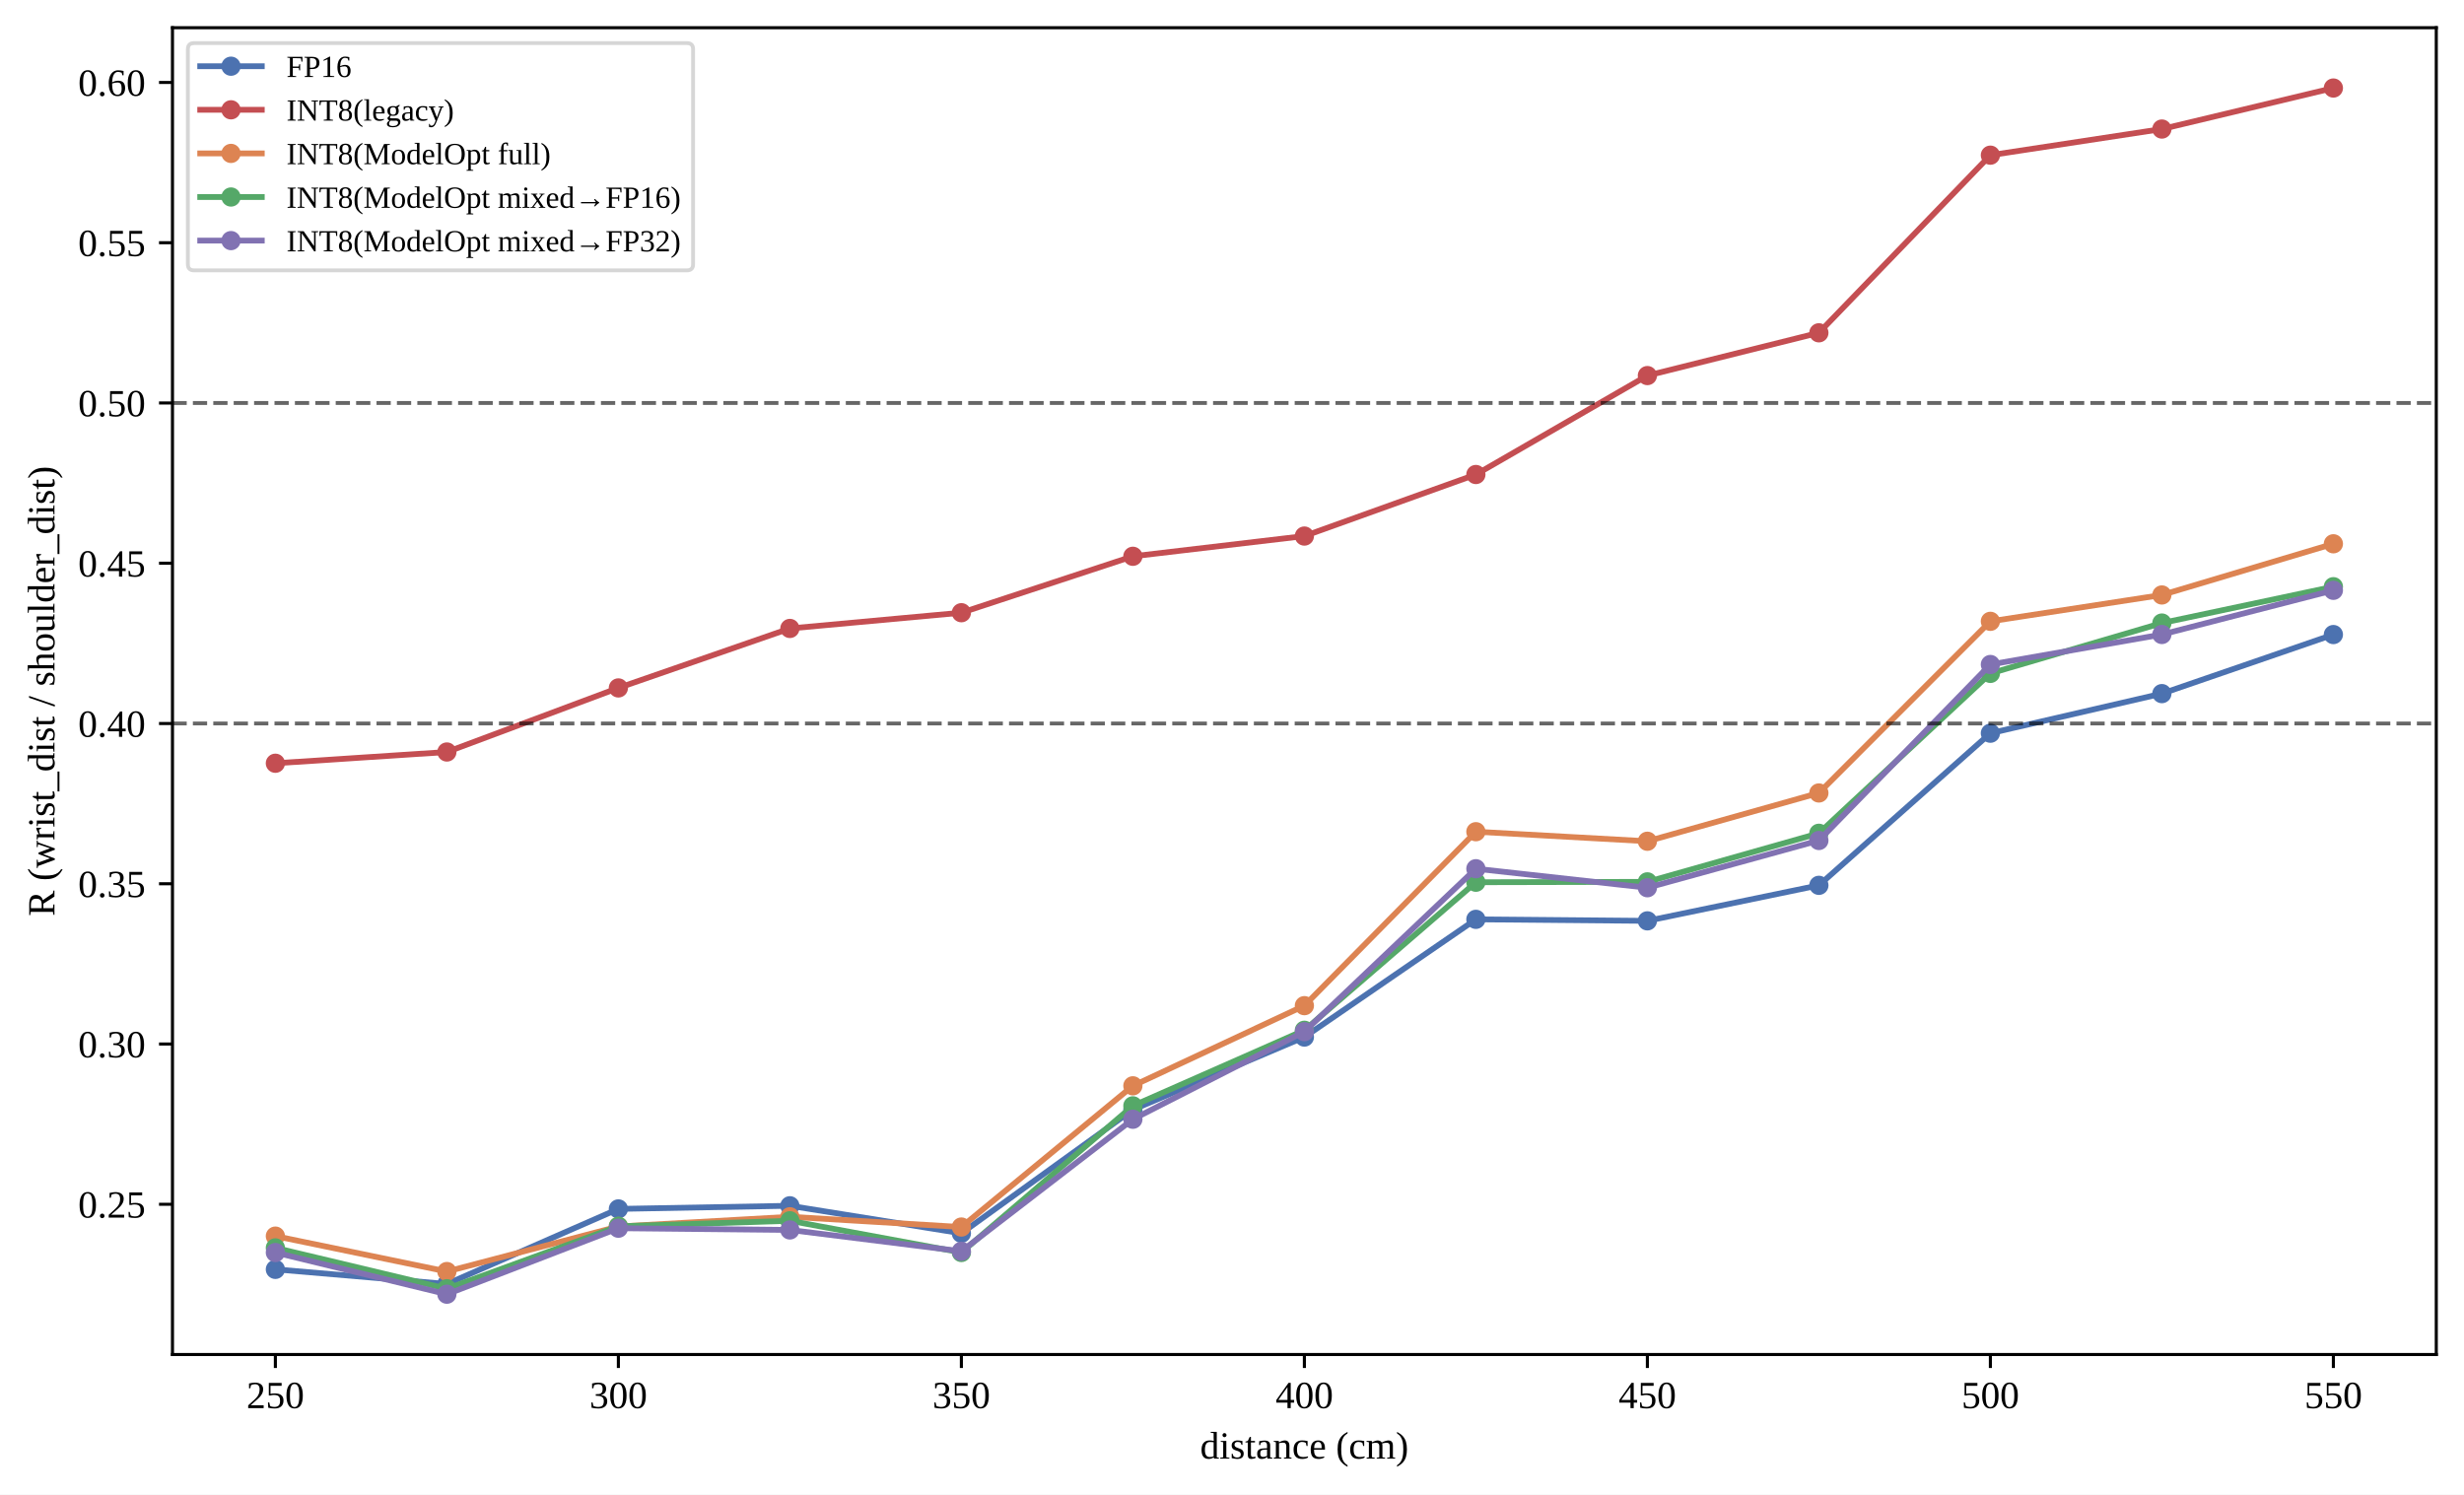
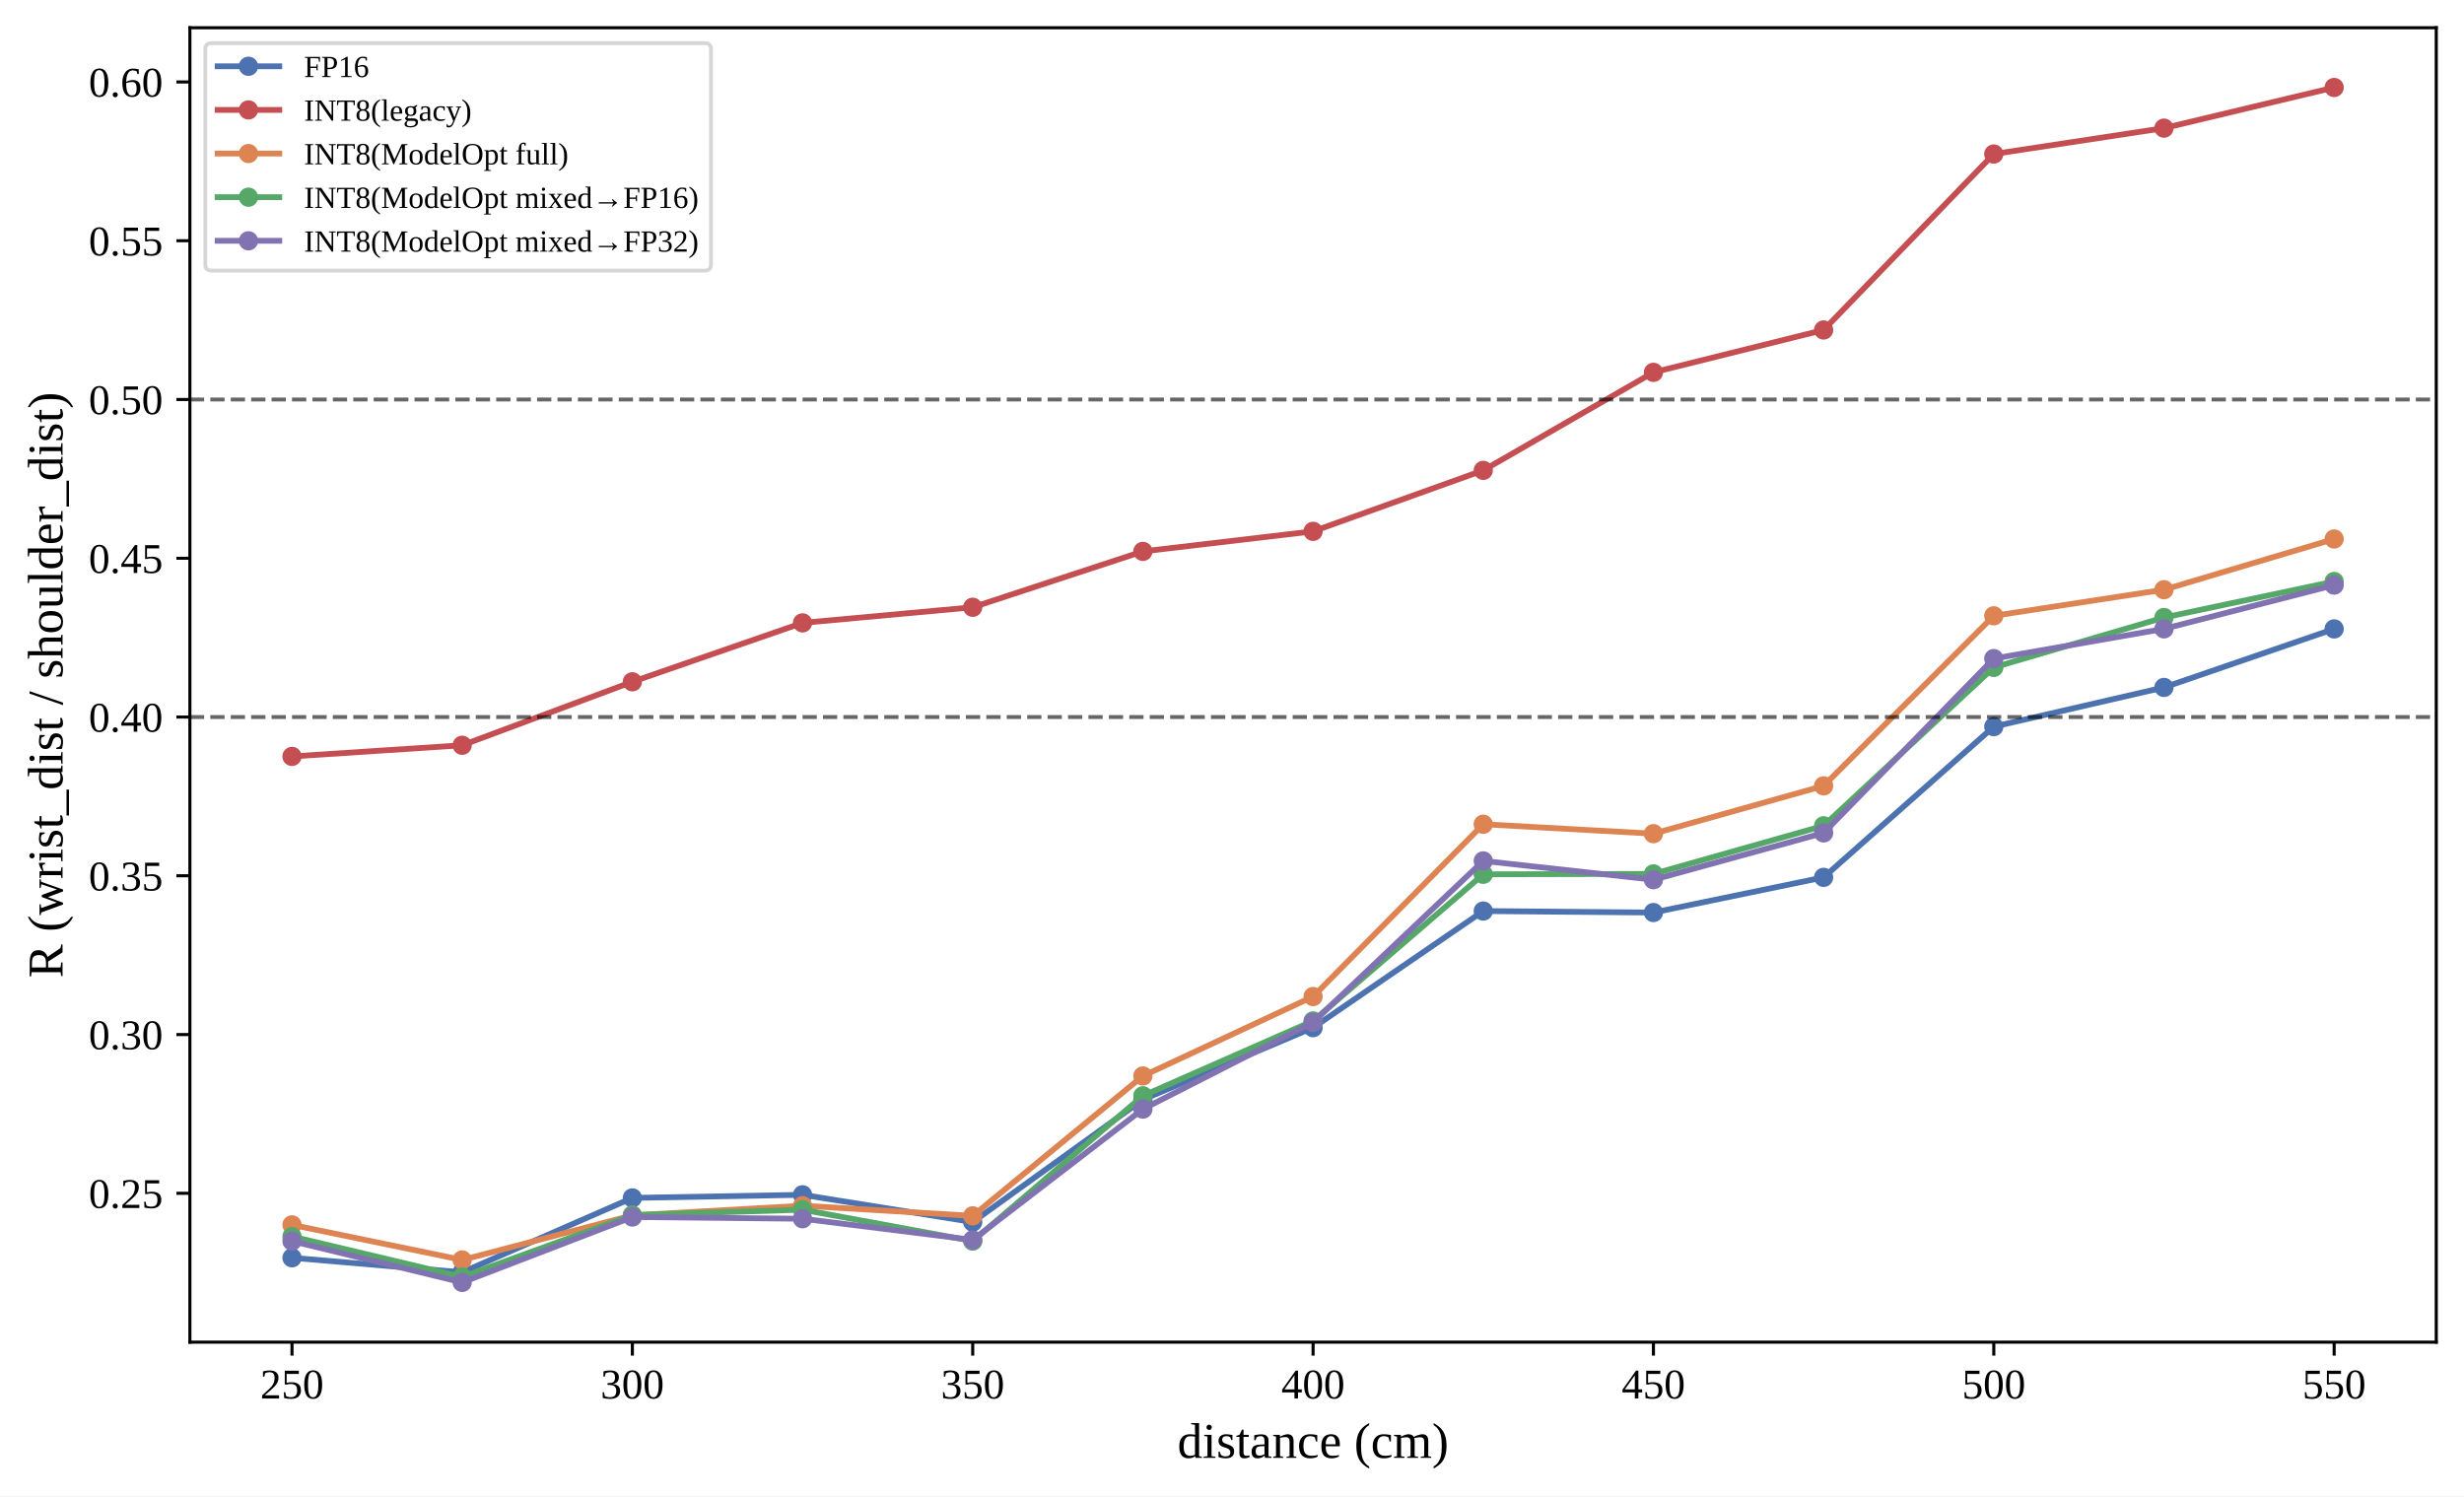
- <svg xmlns="http://www.w3.org/2000/svg" xmlns:xlink="http://www.w3.org/1999/xlink" width="640.042pt" height="388.276pt" viewBox="0 0 640.042 388.276" version="1.1">
+ <svg xmlns="http://www.w3.org/2000/svg" xmlns:xlink="http://www.w3.org/1999/xlink" width="639.483pt" height="388.393pt" viewBox="0 0 639.483 388.393" version="1.1">
  <defs>
    <style type="text/css">*{stroke-linejoin: round; stroke-linecap: butt}</style>
  </defs>
  <g id="figure_1">
    <g id="patch_1">
-       <path d="M 0 388.276  L 640.042 388.276  L 640.042 0  L 0 0  z " style="fill: #ffffff" />
+       <path d="M 0 388.393  L 639.483 388.393  L 639.483 0  L 0 0  z " style="fill: #ffffff" />
    </g>
    <g id="axes_1">
      <g id="patch_2">
-         <path d="M 44.802 351.882  L 632.842 351.882  L 632.842 7.2  L 44.802 7.2  z " style="fill: #ffffff" />
+         <path d="M 49.283 348.359  L 632.283 348.359  L 632.283 7.2  L 49.283 7.2  z " style="fill: #ffffff" />
      </g>
      <g id="matplotlib.axis_1">
        <g id="xtick_1">
          <g id="line2d_1">
            <defs>
-               <path id="m04d043b77b" d="M 0 0  L 0 3.5  " style="stroke: #000000; stroke-width: 0.8" />
+               <path id="mfbe2b98e1f" d="M 0 0  L 0 3.5  " style="stroke: #000000; stroke-width: 0.8" />
            </defs>
            <g>
-               <use xlink:href="#m04d043b77b" x="71.531" y="351.882" style="stroke: #000000; stroke-width: 0.8" />
+               <use xlink:href="#mfbe2b98e1f" x="75.783" y="348.359" style="stroke: #000000; stroke-width: 0.8" />
            </g>
          </g>
          <g id="text_1">
-             <text style="font-size: 10px; font-family: 'Times New Roman'; text-anchor: middle" x="71.531" y="365.815" transform="rotate(-0 71.53104 365.8154)">250</text>
+             <text style="font-size: 11px; font-family: 'Times New Roman'; text-anchor: middle" x="75.783" y="362.986" transform="rotate(-0 75.78254 362.986)">250</text>
          </g>
        </g>
        <g id="xtick_2">
          <g id="line2d_2">
            <g>
-               <use xlink:href="#m04d043b77b" x="160.628" y="351.882" style="stroke: #000000; stroke-width: 0.8" />
+               <use xlink:href="#mfbe2b98e1f" x="164.116" y="348.359" style="stroke: #000000; stroke-width: 0.8" />
            </g>
          </g>
          <g id="text_2">
-             <text style="font-size: 10px; font-family: 'Times New Roman'; text-anchor: middle" x="160.628" y="365.815" transform="rotate(-0 160.628 365.8154)">300</text>
+             <text style="font-size: 11px; font-family: 'Times New Roman'; text-anchor: middle" x="164.116" y="362.986" transform="rotate(-0 164.1159 362.986)">300</text>
          </g>
        </g>
        <g id="xtick_3">
          <g id="line2d_3">
            <g>
-               <use xlink:href="#m04d043b77b" x="249.725" y="351.882" style="stroke: #000000; stroke-width: 0.8" />
+               <use xlink:href="#mfbe2b98e1f" x="252.449" y="348.359" style="stroke: #000000; stroke-width: 0.8" />
            </g>
          </g>
          <g id="text_3">
-             <text style="font-size: 10px; font-family: 'Times New Roman'; text-anchor: middle" x="249.725" y="365.815" transform="rotate(-0 249.725 365.8154)">350</text>
+             <text style="font-size: 11px; font-family: 'Times New Roman'; text-anchor: middle" x="252.449" y="362.986" transform="rotate(-0 252.4492 362.986)">350</text>
          </g>
        </g>
        <g id="xtick_4">
          <g id="line2d_4">
            <g>
-               <use xlink:href="#m04d043b77b" x="338.822" y="351.882" style="stroke: #000000; stroke-width: 0.8" />
+               <use xlink:href="#mfbe2b98e1f" x="340.783" y="348.359" style="stroke: #000000; stroke-width: 0.8" />
            </g>
          </g>
          <g id="text_4">
-             <text style="font-size: 10px; font-family: 'Times New Roman'; text-anchor: middle" x="338.822" y="365.815" transform="rotate(-0 338.822 365.8154)">400</text>
+             <text style="font-size: 11px; font-family: 'Times New Roman'; text-anchor: middle" x="340.783" y="362.986" transform="rotate(-0 340.7825 362.986)">400</text>
          </g>
        </g>
        <g id="xtick_5">
          <g id="line2d_5">
            <g>
-               <use xlink:href="#m04d043b77b" x="427.919" y="351.882" style="stroke: #000000; stroke-width: 0.8" />
+               <use xlink:href="#mfbe2b98e1f" x="429.116" y="348.359" style="stroke: #000000; stroke-width: 0.8" />
            </g>
          </g>
          <g id="text_5">
-             <text style="font-size: 10px; font-family: 'Times New Roman'; text-anchor: middle" x="427.919" y="365.815" transform="rotate(-0 427.9189 365.8154)">450</text>
+             <text style="font-size: 11px; font-family: 'Times New Roman'; text-anchor: middle" x="429.116" y="362.986" transform="rotate(-0 429.1159 362.986)">450</text>
          </g>
        </g>
        <g id="xtick_6">
          <g id="line2d_6">
            <g>
-               <use xlink:href="#m04d043b77b" x="517.016" y="351.882" style="stroke: #000000; stroke-width: 0.8" />
+               <use xlink:href="#mfbe2b98e1f" x="517.449" y="348.359" style="stroke: #000000; stroke-width: 0.8" />
            </g>
          </g>
          <g id="text_6">
-             <text style="font-size: 10px; font-family: 'Times New Roman'; text-anchor: middle" x="517.016" y="365.815" transform="rotate(-0 517.0159 365.8154)">500</text>
+             <text style="font-size: 11px; font-family: 'Times New Roman'; text-anchor: middle" x="517.449" y="362.986" transform="rotate(-0 517.4492 362.986)">500</text>
          </g>
        </g>
        <g id="xtick_7">
          <g id="line2d_7">
            <g>
-               <use xlink:href="#m04d043b77b" x="606.113" y="351.882" style="stroke: #000000; stroke-width: 0.8" />
+               <use xlink:href="#mfbe2b98e1f" x="605.783" y="348.359" style="stroke: #000000; stroke-width: 0.8" />
            </g>
          </g>
          <g id="text_7">
-             <text style="font-size: 10px; font-family: 'Times New Roman'; text-anchor: middle" x="606.113" y="365.815" transform="rotate(-0 606.1129 365.8154)">550</text>
+             <text style="font-size: 11px; font-family: 'Times New Roman'; text-anchor: middle" x="605.783" y="362.986" transform="rotate(-0 605.7825 362.986)">550</text>
          </g>
        </g>
        <g id="text_8">
-           <text style="font-size: 10px; font-family: 'Times New Roman'; text-anchor: middle" x="338.822" y="378.917" transform="rotate(-0 338.822 378.9173)">distance (cm)</text>
+           <text style="font-size: 13px; font-family: 'Times New Roman'; text-anchor: middle" x="340.783" y="378.387" transform="rotate(-0 340.7825 378.3869)">distance (cm)</text>
        </g>
      </g>
      <g id="matplotlib.axis_2">
        <g id="ytick_1">
          <g id="line2d_8">
            <defs>
-               <path id="m341d77dae2" d="M 0 0  L -3.5 0  " style="stroke: #000000; stroke-width: 0.8" />
+               <path id="m4e3bed7f73" d="M 0 0  L -3.5 0  " style="stroke: #000000; stroke-width: 0.8" />
            </defs>
            <g>
-               <use xlink:href="#m341d77dae2" x="44.802" y="312.853" style="stroke: #000000; stroke-width: 0.8" />
+               <use xlink:href="#m4e3bed7f73" x="49.283" y="309.729" style="stroke: #000000; stroke-width: 0.8" />
            </g>
          </g>
          <g id="text_9">
-             <text style="font-size: 10px; font-family: 'Times New Roman'; text-anchor: end" x="37.802" y="316.32" transform="rotate(-0 37.80195 316.3195)">0.25</text>
+             <text style="font-size: 11px; font-family: 'Times New Roman'; text-anchor: end" x="42.283" y="313.542" transform="rotate(-0 42.28254 313.5423)">0.25</text>
          </g>
        </g>
        <g id="ytick_2">
          <g id="line2d_9">
            <g>
-               <use xlink:href="#m341d77dae2" x="44.802" y="271.219" style="stroke: #000000; stroke-width: 0.8" />
+               <use xlink:href="#m4e3bed7f73" x="49.283" y="268.521" style="stroke: #000000; stroke-width: 0.8" />
            </g>
          </g>
          <g id="text_10">
-             <text style="font-size: 10px; font-family: 'Times New Roman'; text-anchor: end" x="37.802" y="274.686" transform="rotate(-0 37.80195 274.6862)">0.30</text>
+             <text style="font-size: 11px; font-family: 'Times New Roman'; text-anchor: end" x="42.283" y="272.334" transform="rotate(-0 42.28254 272.3345)">0.30</text>
          </g>
        </g>
        <g id="ytick_3">
          <g id="line2d_10">
            <g>
-               <use xlink:href="#m341d77dae2" x="44.802" y="229.586" style="stroke: #000000; stroke-width: 0.8" />
+               <use xlink:href="#m4e3bed7f73" x="49.283" y="227.313" style="stroke: #000000; stroke-width: 0.8" />
            </g>
          </g>
          <g id="text_11">
-             <text style="font-size: 10px; font-family: 'Times New Roman'; text-anchor: end" x="37.802" y="233.053" transform="rotate(-0 37.80195 233.0528)">0.35</text>
+             <text style="font-size: 11px; font-family: 'Times New Roman'; text-anchor: end" x="42.283" y="231.127" transform="rotate(-0 42.28254 231.1266)">0.35</text>
          </g>
        </g>
        <g id="ytick_4">
          <g id="line2d_11">
            <g>
-               <use xlink:href="#m341d77dae2" x="44.802" y="187.953" style="stroke: #000000; stroke-width: 0.8" />
+               <use xlink:href="#m4e3bed7f73" x="49.283" y="186.105" style="stroke: #000000; stroke-width: 0.8" />
            </g>
          </g>
          <g id="text_12">
-             <text style="font-size: 10px; font-family: 'Times New Roman'; text-anchor: end" x="37.802" y="191.419" transform="rotate(-0 37.80195 191.4195)">0.40</text>
+             <text style="font-size: 11px; font-family: 'Times New Roman'; text-anchor: end" x="42.283" y="189.919" transform="rotate(-0 42.28254 189.9188)">0.40</text>
          </g>
        </g>
        <g id="ytick_5">
          <g id="line2d_12">
            <g>
-               <use xlink:href="#m341d77dae2" x="44.802" y="146.319" style="stroke: #000000; stroke-width: 0.8" />
+               <use xlink:href="#m4e3bed7f73" x="49.283" y="144.898" style="stroke: #000000; stroke-width: 0.8" />
            </g>
          </g>
          <g id="text_13">
-             <text style="font-size: 10px; font-family: 'Times New Roman'; text-anchor: end" x="37.802" y="149.786" transform="rotate(-0 37.80195 149.7862)">0.45</text>
+             <text style="font-size: 11px; font-family: 'Times New Roman'; text-anchor: end" x="42.283" y="148.711" transform="rotate(-0 42.28254 148.711)">0.45</text>
          </g>
        </g>
        <g id="ytick_6">
          <g id="line2d_13">
            <g>
-               <use xlink:href="#m341d77dae2" x="44.802" y="104.686" style="stroke: #000000; stroke-width: 0.8" />
+               <use xlink:href="#m4e3bed7f73" x="49.283" y="103.69" style="stroke: #000000; stroke-width: 0.8" />
            </g>
          </g>
          <g id="text_14">
-             <text style="font-size: 10px; font-family: 'Times New Roman'; text-anchor: end" x="37.802" y="108.153" transform="rotate(-0 37.80195 108.1528)">0.50</text>
+             <text style="font-size: 11px; font-family: 'Times New Roman'; text-anchor: end" x="42.283" y="107.503" transform="rotate(-0 42.28254 107.5032)">0.50</text>
          </g>
        </g>
        <g id="ytick_7">
          <g id="line2d_14">
            <g>
-               <use xlink:href="#m341d77dae2" x="44.802" y="63.053" style="stroke: #000000; stroke-width: 0.8" />
+               <use xlink:href="#m4e3bed7f73" x="49.283" y="62.482" style="stroke: #000000; stroke-width: 0.8" />
            </g>
          </g>
          <g id="text_15">
-             <text style="font-size: 10px; font-family: 'Times New Roman'; text-anchor: end" x="37.802" y="66.519" transform="rotate(-0 37.80195 66.51948)">0.55</text>
+             <text style="font-size: 11px; font-family: 'Times New Roman'; text-anchor: end" x="42.283" y="66.295" transform="rotate(-0 42.28254 66.29532)">0.55</text>
          </g>
        </g>
        <g id="ytick_8">
          <g id="line2d_15">
            <g>
-               <use xlink:href="#m341d77dae2" x="44.802" y="21.419" style="stroke: #000000; stroke-width: 0.8" />
+               <use xlink:href="#m4e3bed7f73" x="49.283" y="21.274" style="stroke: #000000; stroke-width: 0.8" />
            </g>
          </g>
          <g id="text_16">
-             <text style="font-size: 10px; font-family: 'Times New Roman'; text-anchor: end" x="37.802" y="24.886" transform="rotate(-0 37.80195 24.88614)">0.60</text>
+             <text style="font-size: 11px; font-family: 'Times New Roman'; text-anchor: end" x="42.283" y="25.087" transform="rotate(-0 42.28254 25.08749)">0.60</text>
          </g>
        </g>
        <g id="text_17">
-           <text style="font-size: 10px; font-family: 'Times New Roman'; text-anchor: middle" x="14.144" y="179.541" transform="rotate(-90 14.14375 179.5409)">R (wrist_dist / shoulder_dist)</text>
+           <text style="font-size: 13px; font-family: 'Times New Roman'; text-anchor: middle" x="16.227" y="177.78" transform="rotate(-90 16.22687 177.7795)">R (wrist_dist / shoulder_dist)</text>
        </g>
      </g>
      <g id="line2d_16">
-         <path d="M 71.531 329.763  L 116.08 333.564  L 160.628 314.057  L 205.176 313.242  L 249.725 320.393  L 294.273 288.274  L 338.822 269.411  L 383.37 238.83  L 427.919 239.223  L 472.467 229.996  L 517.016 190.477  L 561.564 180.191  L 606.113 164.849  " clip-path="url(#pb1ce25118e)" style="fill: none; stroke: #4c72b0; stroke-width: 1.5; stroke-linecap: square" />
-         <defs>
-           <path id="m6443c9bec8" d="M 0 2  C 0.53 2 1.039 1.789 1.414 1.414  C 1.789 1.039 2 0.53 2 0  C 2 -0.53 1.789 -1.039 1.414 -1.414  C 1.039 -1.789 0.53 -2 0 -2  C -0.53 -2 -1.039 -1.789 -1.414 -1.414  C -1.789 -1.039 -2 -0.53 -2 0  C -2 0.53 -1.789 1.039 -1.414 1.414  C -1.039 1.789 -0.53 2 0 2  z " style="stroke: #4c72b0" />
-         </defs>
-         <g clip-path="url(#pb1ce25118e)">
-           <use xlink:href="#m6443c9bec8" x="71.531" y="329.763" style="fill: #4c72b0; stroke: #4c72b0" />
-           <use xlink:href="#m6443c9bec8" x="116.08" y="333.564" style="fill: #4c72b0; stroke: #4c72b0" />
-           <use xlink:href="#m6443c9bec8" x="160.628" y="314.057" style="fill: #4c72b0; stroke: #4c72b0" />
-           <use xlink:href="#m6443c9bec8" x="205.176" y="313.242" style="fill: #4c72b0; stroke: #4c72b0" />
-           <use xlink:href="#m6443c9bec8" x="249.725" y="320.393" style="fill: #4c72b0; stroke: #4c72b0" />
-           <use xlink:href="#m6443c9bec8" x="294.273" y="288.274" style="fill: #4c72b0; stroke: #4c72b0" />
-           <use xlink:href="#m6443c9bec8" x="338.822" y="269.411" style="fill: #4c72b0; stroke: #4c72b0" />
-           <use xlink:href="#m6443c9bec8" x="383.37" y="238.83" style="fill: #4c72b0; stroke: #4c72b0" />
-           <use xlink:href="#m6443c9bec8" x="427.919" y="239.223" style="fill: #4c72b0; stroke: #4c72b0" />
-           <use xlink:href="#m6443c9bec8" x="472.467" y="229.996" style="fill: #4c72b0; stroke: #4c72b0" />
-           <use xlink:href="#m6443c9bec8" x="517.016" y="190.477" style="fill: #4c72b0; stroke: #4c72b0" />
-           <use xlink:href="#m6443c9bec8" x="561.564" y="180.191" style="fill: #4c72b0; stroke: #4c72b0" />
-           <use xlink:href="#m6443c9bec8" x="606.113" y="164.849" style="fill: #4c72b0; stroke: #4c72b0" />
+         <path d="M 75.783 326.466  L 119.949 330.228  L 164.116 310.921  L 208.283 310.114  L 252.449 317.192  L 296.616 285.401  L 340.783 266.732  L 384.949 236.463  L 429.116 236.852  L 473.283 227.719  L 517.449 188.603  L 561.616 178.423  L 605.783 163.238  " clip-path="url(#p034f118786)" style="fill: none; stroke: #4c72b0; stroke-width: 1.5; stroke-linecap: square" />
+         <defs>
+           <path id="meb6b207f61" d="M 0 2  C 0.53 2 1.039 1.789 1.414 1.414  C 1.789 1.039 2 0.53 2 0  C 2 -0.53 1.789 -1.039 1.414 -1.414  C 1.039 -1.789 0.53 -2 0 -2  C -0.53 -2 -1.039 -1.789 -1.414 -1.414  C -1.789 -1.039 -2 -0.53 -2 0  C -2 0.53 -1.789 1.039 -1.414 1.414  C -1.039 1.789 -0.53 2 0 2  z " style="stroke: #4c72b0" />
+         </defs>
+         <g clip-path="url(#p034f118786)">
+           <use xlink:href="#meb6b207f61" x="75.783" y="326.466" style="fill: #4c72b0; stroke: #4c72b0" />
+           <use xlink:href="#meb6b207f61" x="119.949" y="330.228" style="fill: #4c72b0; stroke: #4c72b0" />
+           <use xlink:href="#meb6b207f61" x="164.116" y="310.921" style="fill: #4c72b0; stroke: #4c72b0" />
+           <use xlink:href="#meb6b207f61" x="208.283" y="310.114" style="fill: #4c72b0; stroke: #4c72b0" />
+           <use xlink:href="#meb6b207f61" x="252.449" y="317.192" style="fill: #4c72b0; stroke: #4c72b0" />
+           <use xlink:href="#meb6b207f61" x="296.616" y="285.401" style="fill: #4c72b0; stroke: #4c72b0" />
+           <use xlink:href="#meb6b207f61" x="340.783" y="266.732" style="fill: #4c72b0; stroke: #4c72b0" />
+           <use xlink:href="#meb6b207f61" x="384.949" y="236.463" style="fill: #4c72b0; stroke: #4c72b0" />
+           <use xlink:href="#meb6b207f61" x="429.116" y="236.852" style="fill: #4c72b0; stroke: #4c72b0" />
+           <use xlink:href="#meb6b207f61" x="473.283" y="227.719" style="fill: #4c72b0; stroke: #4c72b0" />
+           <use xlink:href="#meb6b207f61" x="517.449" y="188.603" style="fill: #4c72b0; stroke: #4c72b0" />
+           <use xlink:href="#meb6b207f61" x="561.616" y="178.423" style="fill: #4c72b0; stroke: #4c72b0" />
+           <use xlink:href="#meb6b207f61" x="605.783" y="163.238" style="fill: #4c72b0; stroke: #4c72b0" />
        </g>
      </g>
      <g id="line2d_17">
-         <path d="M 71.531 198.281  L 116.08 195.358  L 160.628 178.713  L 205.176 163.26  L 249.725 159.173  L 294.273 144.515  L 338.822 139.26  L 383.37 123.27  L 427.919 97.569  L 472.467 86.458  L 517.016 40.312  L 561.564 33.523  L 606.113 22.867  " clip-path="url(#pb1ce25118e)" style="fill: none; stroke: #c44e52; stroke-width: 1.5; stroke-linecap: square" />
-         <defs>
-           <path id="m1daecd5947" d="M 0 2  C 0.53 2 1.039 1.789 1.414 1.414  C 1.789 1.039 2 0.53 2 0  C 2 -0.53 1.789 -1.039 1.414 -1.414  C 1.039 -1.789 0.53 -2 0 -2  C -0.53 -2 -1.039 -1.789 -1.414 -1.414  C -1.789 -1.039 -2 -0.53 -2 0  C -2 0.53 -1.789 1.039 -1.414 1.414  C -1.039 1.789 -0.53 2 0 2  z " style="stroke: #c44e52" />
-         </defs>
-         <g clip-path="url(#pb1ce25118e)">
-           <use xlink:href="#m1daecd5947" x="71.531" y="198.281" style="fill: #c44e52; stroke: #c44e52" />
-           <use xlink:href="#m1daecd5947" x="116.08" y="195.358" style="fill: #c44e52; stroke: #c44e52" />
-           <use xlink:href="#m1daecd5947" x="160.628" y="178.713" style="fill: #c44e52; stroke: #c44e52" />
-           <use xlink:href="#m1daecd5947" x="205.176" y="163.26" style="fill: #c44e52; stroke: #c44e52" />
-           <use xlink:href="#m1daecd5947" x="249.725" y="159.173" style="fill: #c44e52; stroke: #c44e52" />
-           <use xlink:href="#m1daecd5947" x="294.273" y="144.515" style="fill: #c44e52; stroke: #c44e52" />
-           <use xlink:href="#m1daecd5947" x="338.822" y="139.26" style="fill: #c44e52; stroke: #c44e52" />
-           <use xlink:href="#m1daecd5947" x="383.37" y="123.27" style="fill: #c44e52; stroke: #c44e52" />
-           <use xlink:href="#m1daecd5947" x="427.919" y="97.569" style="fill: #c44e52; stroke: #c44e52" />
-           <use xlink:href="#m1daecd5947" x="472.467" y="86.458" style="fill: #c44e52; stroke: #c44e52" />
-           <use xlink:href="#m1daecd5947" x="517.016" y="40.312" style="fill: #c44e52; stroke: #c44e52" />
-           <use xlink:href="#m1daecd5947" x="561.564" y="33.523" style="fill: #c44e52; stroke: #c44e52" />
-           <use xlink:href="#m1daecd5947" x="606.113" y="22.867" style="fill: #c44e52; stroke: #c44e52" />
+         <path d="M 75.783 196.329  L 119.949 193.435  L 164.116 176.96  L 208.283 161.665  L 252.449 157.619  L 296.616 143.111  L 340.783 137.911  L 384.949 122.084  L 429.116 96.645  L 473.283 85.648  L 517.449 39.973  L 561.616 33.254  L 605.783 22.707  " clip-path="url(#p034f118786)" style="fill: none; stroke: #c44e52; stroke-width: 1.5; stroke-linecap: square" />
+         <defs>
+           <path id="m08eb997aac" d="M 0 2  C 0.53 2 1.039 1.789 1.414 1.414  C 1.789 1.039 2 0.53 2 0  C 2 -0.53 1.789 -1.039 1.414 -1.414  C 1.039 -1.789 0.53 -2 0 -2  C -0.53 -2 -1.039 -1.789 -1.414 -1.414  C -1.789 -1.039 -2 -0.53 -2 0  C -2 0.53 -1.789 1.039 -1.414 1.414  C -1.039 1.789 -0.53 2 0 2  z " style="stroke: #c44e52" />
+         </defs>
+         <g clip-path="url(#p034f118786)">
+           <use xlink:href="#m08eb997aac" x="75.783" y="196.329" style="fill: #c44e52; stroke: #c44e52" />
+           <use xlink:href="#m08eb997aac" x="119.949" y="193.435" style="fill: #c44e52; stroke: #c44e52" />
+           <use xlink:href="#m08eb997aac" x="164.116" y="176.96" style="fill: #c44e52; stroke: #c44e52" />
+           <use xlink:href="#m08eb997aac" x="208.283" y="161.665" style="fill: #c44e52; stroke: #c44e52" />
+           <use xlink:href="#m08eb997aac" x="252.449" y="157.619" style="fill: #c44e52; stroke: #c44e52" />
+           <use xlink:href="#m08eb997aac" x="296.616" y="143.111" style="fill: #c44e52; stroke: #c44e52" />
+           <use xlink:href="#m08eb997aac" x="340.783" y="137.911" style="fill: #c44e52; stroke: #c44e52" />
+           <use xlink:href="#m08eb997aac" x="384.949" y="122.084" style="fill: #c44e52; stroke: #c44e52" />
+           <use xlink:href="#m08eb997aac" x="429.116" y="96.645" style="fill: #c44e52; stroke: #c44e52" />
+           <use xlink:href="#m08eb997aac" x="473.283" y="85.648" style="fill: #c44e52; stroke: #c44e52" />
+           <use xlink:href="#m08eb997aac" x="517.449" y="39.973" style="fill: #c44e52; stroke: #c44e52" />
+           <use xlink:href="#m08eb997aac" x="561.616" y="33.254" style="fill: #c44e52; stroke: #c44e52" />
+           <use xlink:href="#m08eb997aac" x="605.783" y="22.707" style="fill: #c44e52; stroke: #c44e52" />
        </g>
      </g>
      <g id="line2d_18">
-         <path d="M 71.531 321.124  L 116.08 330.325  L 160.628 318.625  L 205.176 316.102  L 249.725 318.763  L 294.273 282.078  L 338.822 261.254  L 383.37 216.065  L 427.919 218.544  L 472.467 206.002  L 517.016 161.412  L 561.564 154.563  L 606.113 141.268  " clip-path="url(#pb1ce25118e)" style="fill: none; stroke: #dd8452; stroke-width: 1.5; stroke-linecap: square" />
-         <defs>
-           <path id="m2110b0f17e" d="M 0 2  C 0.53 2 1.039 1.789 1.414 1.414  C 1.789 1.039 2 0.53 2 0  C 2 -0.53 1.789 -1.039 1.414 -1.414  C 1.039 -1.789 0.53 -2 0 -2  C -0.53 -2 -1.039 -1.789 -1.414 -1.414  C -1.789 -1.039 -2 -0.53 -2 0  C -2 0.53 -1.789 1.039 -1.414 1.414  C -1.039 1.789 -0.53 2 0 2  z " style="stroke: #dd8452" />
-         </defs>
-         <g clip-path="url(#pb1ce25118e)">
-           <use xlink:href="#m2110b0f17e" x="71.531" y="321.124" style="fill: #dd8452; stroke: #dd8452" />
-           <use xlink:href="#m2110b0f17e" x="116.08" y="330.325" style="fill: #dd8452; stroke: #dd8452" />
-           <use xlink:href="#m2110b0f17e" x="160.628" y="318.625" style="fill: #dd8452; stroke: #dd8452" />
-           <use xlink:href="#m2110b0f17e" x="205.176" y="316.102" style="fill: #dd8452; stroke: #dd8452" />
-           <use xlink:href="#m2110b0f17e" x="249.725" y="318.763" style="fill: #dd8452; stroke: #dd8452" />
-           <use xlink:href="#m2110b0f17e" x="294.273" y="282.078" style="fill: #dd8452; stroke: #dd8452" />
-           <use xlink:href="#m2110b0f17e" x="338.822" y="261.254" style="fill: #dd8452; stroke: #dd8452" />
-           <use xlink:href="#m2110b0f17e" x="383.37" y="216.065" style="fill: #dd8452; stroke: #dd8452" />
-           <use xlink:href="#m2110b0f17e" x="427.919" y="218.544" style="fill: #dd8452; stroke: #dd8452" />
-           <use xlink:href="#m2110b0f17e" x="472.467" y="206.002" style="fill: #dd8452; stroke: #dd8452" />
-           <use xlink:href="#m2110b0f17e" x="517.016" y="161.412" style="fill: #dd8452; stroke: #dd8452" />
-           <use xlink:href="#m2110b0f17e" x="561.564" y="154.563" style="fill: #dd8452; stroke: #dd8452" />
-           <use xlink:href="#m2110b0f17e" x="606.113" y="141.268" style="fill: #dd8452; stroke: #dd8452" />
+         <path d="M 75.783 317.916  L 119.949 327.022  L 164.116 315.442  L 208.283 312.945  L 252.449 315.579  L 296.616 279.269  L 340.783 258.658  L 384.949 213.93  L 429.116 216.384  L 473.283 203.97  L 517.449 159.836  L 561.616 153.057  L 605.783 139.898  " clip-path="url(#p034f118786)" style="fill: none; stroke: #dd8452; stroke-width: 1.5; stroke-linecap: square" />
+         <defs>
+           <path id="m5955c477f1" d="M 0 2  C 0.53 2 1.039 1.789 1.414 1.414  C 1.789 1.039 2 0.53 2 0  C 2 -0.53 1.789 -1.039 1.414 -1.414  C 1.039 -1.789 0.53 -2 0 -2  C -0.53 -2 -1.039 -1.789 -1.414 -1.414  C -1.789 -1.039 -2 -0.53 -2 0  C -2 0.53 -1.789 1.039 -1.414 1.414  C -1.039 1.789 -0.53 2 0 2  z " style="stroke: #dd8452" />
+         </defs>
+         <g clip-path="url(#p034f118786)">
+           <use xlink:href="#m5955c477f1" x="75.783" y="317.916" style="fill: #dd8452; stroke: #dd8452" />
+           <use xlink:href="#m5955c477f1" x="119.949" y="327.022" style="fill: #dd8452; stroke: #dd8452" />
+           <use xlink:href="#m5955c477f1" x="164.116" y="315.442" style="fill: #dd8452; stroke: #dd8452" />
+           <use xlink:href="#m5955c477f1" x="208.283" y="312.945" style="fill: #dd8452; stroke: #dd8452" />
+           <use xlink:href="#m5955c477f1" x="252.449" y="315.579" style="fill: #dd8452; stroke: #dd8452" />
+           <use xlink:href="#m5955c477f1" x="296.616" y="279.269" style="fill: #dd8452; stroke: #dd8452" />
+           <use xlink:href="#m5955c477f1" x="340.783" y="258.658" style="fill: #dd8452; stroke: #dd8452" />
+           <use xlink:href="#m5955c477f1" x="384.949" y="213.93" style="fill: #dd8452; stroke: #dd8452" />
+           <use xlink:href="#m5955c477f1" x="429.116" y="216.384" style="fill: #dd8452; stroke: #dd8452" />
+           <use xlink:href="#m5955c477f1" x="473.283" y="203.97" style="fill: #dd8452; stroke: #dd8452" />
+           <use xlink:href="#m5955c477f1" x="517.449" y="159.836" style="fill: #dd8452; stroke: #dd8452" />
+           <use xlink:href="#m5955c477f1" x="561.616" y="153.057" style="fill: #dd8452; stroke: #dd8452" />
+           <use xlink:href="#m5955c477f1" x="605.783" y="139.898" style="fill: #dd8452; stroke: #dd8452" />
        </g>
      </g>
      <g id="line2d_19">
-         <path d="M 71.531 324.181  L 116.08 334.789  L 160.628 318.565  L 205.176 317.14  L 249.725 325.376  L 294.273 287.283  L 338.822 267.648  L 383.37 229.191  L 427.919 229.092  L 472.467 216.475  L 517.016 174.938  L 561.564 161.857  L 606.113 152.416  " clip-path="url(#pb1ce25118e)" style="fill: none; stroke: #55a868; stroke-width: 1.5; stroke-linecap: square" />
-         <defs>
-           <path id="m83ab84cb06" d="M 0 2  C 0.53 2 1.039 1.789 1.414 1.414  C 1.789 1.039 2 0.53 2 0  C 2 -0.53 1.789 -1.039 1.414 -1.414  C 1.039 -1.789 0.53 -2 0 -2  C -0.53 -2 -1.039 -1.789 -1.414 -1.414  C -1.789 -1.039 -2 -0.53 -2 0  C -2 0.53 -1.789 1.039 -1.414 1.414  C -1.039 1.789 -0.53 2 0 2  z " style="stroke: #55a868" />
-         </defs>
-         <g clip-path="url(#pb1ce25118e)">
-           <use xlink:href="#m83ab84cb06" x="71.531" y="324.181" style="fill: #55a868; stroke: #55a868" />
-           <use xlink:href="#m83ab84cb06" x="116.08" y="334.789" style="fill: #55a868; stroke: #55a868" />
-           <use xlink:href="#m83ab84cb06" x="160.628" y="318.565" style="fill: #55a868; stroke: #55a868" />
-           <use xlink:href="#m83ab84cb06" x="205.176" y="317.14" style="fill: #55a868; stroke: #55a868" />
-           <use xlink:href="#m83ab84cb06" x="249.725" y="325.376" style="fill: #55a868; stroke: #55a868" />
-           <use xlink:href="#m83ab84cb06" x="294.273" y="287.283" style="fill: #55a868; stroke: #55a868" />
-           <use xlink:href="#m83ab84cb06" x="338.822" y="267.648" style="fill: #55a868; stroke: #55a868" />
-           <use xlink:href="#m83ab84cb06" x="383.37" y="229.191" style="fill: #55a868; stroke: #55a868" />
-           <use xlink:href="#m83ab84cb06" x="427.919" y="229.092" style="fill: #55a868; stroke: #55a868" />
-           <use xlink:href="#m83ab84cb06" x="472.467" y="216.475" style="fill: #55a868; stroke: #55a868" />
-           <use xlink:href="#m83ab84cb06" x="517.016" y="174.938" style="fill: #55a868; stroke: #55a868" />
-           <use xlink:href="#m83ab84cb06" x="561.564" y="161.857" style="fill: #55a868; stroke: #55a868" />
-           <use xlink:href="#m83ab84cb06" x="606.113" y="152.416" style="fill: #55a868; stroke: #55a868" />
+         <path d="M 75.783 320.942  L 119.949 331.441  L 164.116 315.382  L 208.283 313.973  L 252.449 322.124  L 296.616 284.42  L 340.783 264.986  L 384.949 226.923  L 429.116 226.824  L 473.283 214.336  L 517.449 173.224  L 561.616 160.276  L 605.783 150.932  " clip-path="url(#p034f118786)" style="fill: none; stroke: #55a868; stroke-width: 1.5; stroke-linecap: square" />
+         <defs>
+           <path id="mf1fc6d19ee" d="M 0 2  C 0.53 2 1.039 1.789 1.414 1.414  C 1.789 1.039 2 0.53 2 0  C 2 -0.53 1.789 -1.039 1.414 -1.414  C 1.039 -1.789 0.53 -2 0 -2  C -0.53 -2 -1.039 -1.789 -1.414 -1.414  C -1.789 -1.039 -2 -0.53 -2 0  C -2 0.53 -1.789 1.039 -1.414 1.414  C -1.039 1.789 -0.53 2 0 2  z " style="stroke: #55a868" />
+         </defs>
+         <g clip-path="url(#p034f118786)">
+           <use xlink:href="#mf1fc6d19ee" x="75.783" y="320.942" style="fill: #55a868; stroke: #55a868" />
+           <use xlink:href="#mf1fc6d19ee" x="119.949" y="331.441" style="fill: #55a868; stroke: #55a868" />
+           <use xlink:href="#mf1fc6d19ee" x="164.116" y="315.382" style="fill: #55a868; stroke: #55a868" />
+           <use xlink:href="#mf1fc6d19ee" x="208.283" y="313.973" style="fill: #55a868; stroke: #55a868" />
+           <use xlink:href="#mf1fc6d19ee" x="252.449" y="322.124" style="fill: #55a868; stroke: #55a868" />
+           <use xlink:href="#mf1fc6d19ee" x="296.616" y="284.42" style="fill: #55a868; stroke: #55a868" />
+           <use xlink:href="#mf1fc6d19ee" x="340.783" y="264.986" style="fill: #55a868; stroke: #55a868" />
+           <use xlink:href="#mf1fc6d19ee" x="384.949" y="226.923" style="fill: #55a868; stroke: #55a868" />
+           <use xlink:href="#mf1fc6d19ee" x="429.116" y="226.824" style="fill: #55a868; stroke: #55a868" />
+           <use xlink:href="#mf1fc6d19ee" x="473.283" y="214.336" style="fill: #55a868; stroke: #55a868" />
+           <use xlink:href="#mf1fc6d19ee" x="517.449" y="173.224" style="fill: #55a868; stroke: #55a868" />
+           <use xlink:href="#mf1fc6d19ee" x="561.616" y="160.276" style="fill: #55a868; stroke: #55a868" />
+           <use xlink:href="#mf1fc6d19ee" x="605.783" y="150.932" style="fill: #55a868; stroke: #55a868" />
        </g>
      </g>
      <g id="line2d_20">
-         <path d="M 71.531 325.39  L 116.08 336.214  L 160.628 319.071  L 205.176 319.521  L 249.725 325.066  L 294.273 290.764  L 338.822 268.01  L 383.37 225.682  L 427.919 230.62  L 472.467 218.346  L 517.016 172.628  L 561.564 164.83  L 606.113 153.356  " clip-path="url(#pb1ce25118e)" style="fill: none; stroke: #8172b2; stroke-width: 1.5; stroke-linecap: square" />
-         <defs>
-           <path id="m4143518e43" d="M 0 2  C 0.53 2 1.039 1.789 1.414 1.414  C 1.789 1.039 2 0.53 2 0  C 2 -0.53 1.789 -1.039 1.414 -1.414  C 1.039 -1.789 0.53 -2 0 -2  C -0.53 -2 -1.039 -1.789 -1.414 -1.414  C -1.789 -1.039 -2 -0.53 -2 0  C -2 0.53 -1.789 1.039 -1.414 1.414  C -1.039 1.789 -0.53 2 0 2  z " style="stroke: #8172b2" />
-         </defs>
-         <g clip-path="url(#pb1ce25118e)">
-           <use xlink:href="#m4143518e43" x="71.531" y="325.39" style="fill: #8172b2; stroke: #8172b2" />
-           <use xlink:href="#m4143518e43" x="116.08" y="336.214" style="fill: #8172b2; stroke: #8172b2" />
-           <use xlink:href="#m4143518e43" x="160.628" y="319.071" style="fill: #8172b2; stroke: #8172b2" />
-           <use xlink:href="#m4143518e43" x="205.176" y="319.521" style="fill: #8172b2; stroke: #8172b2" />
-           <use xlink:href="#m4143518e43" x="249.725" y="325.066" style="fill: #8172b2; stroke: #8172b2" />
-           <use xlink:href="#m4143518e43" x="294.273" y="290.764" style="fill: #8172b2; stroke: #8172b2" />
-           <use xlink:href="#m4143518e43" x="338.822" y="268.01" style="fill: #8172b2; stroke: #8172b2" />
-           <use xlink:href="#m4143518e43" x="383.37" y="225.682" style="fill: #8172b2; stroke: #8172b2" />
-           <use xlink:href="#m4143518e43" x="427.919" y="230.62" style="fill: #8172b2; stroke: #8172b2" />
-           <use xlink:href="#m4143518e43" x="472.467" y="218.346" style="fill: #8172b2; stroke: #8172b2" />
-           <use xlink:href="#m4143518e43" x="517.016" y="172.628" style="fill: #8172b2; stroke: #8172b2" />
-           <use xlink:href="#m4143518e43" x="561.564" y="164.83" style="fill: #8172b2; stroke: #8172b2" />
-           <use xlink:href="#m4143518e43" x="606.113" y="153.356" style="fill: #8172b2; stroke: #8172b2" />
+         <path d="M 75.783 322.138  L 119.949 332.852  L 164.116 315.883  L 208.283 316.329  L 252.449 321.818  L 296.616 287.866  L 340.783 265.345  L 384.949 223.449  L 429.116 228.337  L 473.283 216.188  L 517.449 170.938  L 561.616 163.219  L 605.783 151.862  " clip-path="url(#p034f118786)" style="fill: none; stroke: #8172b2; stroke-width: 1.5; stroke-linecap: square" />
+         <defs>
+           <path id="m1fb490730d" d="M 0 2  C 0.53 2 1.039 1.789 1.414 1.414  C 1.789 1.039 2 0.53 2 0  C 2 -0.53 1.789 -1.039 1.414 -1.414  C 1.039 -1.789 0.53 -2 0 -2  C -0.53 -2 -1.039 -1.789 -1.414 -1.414  C -1.789 -1.039 -2 -0.53 -2 0  C -2 0.53 -1.789 1.039 -1.414 1.414  C -1.039 1.789 -0.53 2 0 2  z " style="stroke: #8172b2" />
+         </defs>
+         <g clip-path="url(#p034f118786)">
+           <use xlink:href="#m1fb490730d" x="75.783" y="322.138" style="fill: #8172b2; stroke: #8172b2" />
+           <use xlink:href="#m1fb490730d" x="119.949" y="332.852" style="fill: #8172b2; stroke: #8172b2" />
+           <use xlink:href="#m1fb490730d" x="164.116" y="315.883" style="fill: #8172b2; stroke: #8172b2" />
+           <use xlink:href="#m1fb490730d" x="208.283" y="316.329" style="fill: #8172b2; stroke: #8172b2" />
+           <use xlink:href="#m1fb490730d" x="252.449" y="321.818" style="fill: #8172b2; stroke: #8172b2" />
+           <use xlink:href="#m1fb490730d" x="296.616" y="287.866" style="fill: #8172b2; stroke: #8172b2" />
+           <use xlink:href="#m1fb490730d" x="340.783" y="265.345" style="fill: #8172b2; stroke: #8172b2" />
+           <use xlink:href="#m1fb490730d" x="384.949" y="223.449" style="fill: #8172b2; stroke: #8172b2" />
+           <use xlink:href="#m1fb490730d" x="429.116" y="228.337" style="fill: #8172b2; stroke: #8172b2" />
+           <use xlink:href="#m1fb490730d" x="473.283" y="216.188" style="fill: #8172b2; stroke: #8172b2" />
+           <use xlink:href="#m1fb490730d" x="517.449" y="170.938" style="fill: #8172b2; stroke: #8172b2" />
+           <use xlink:href="#m1fb490730d" x="561.616" y="163.219" style="fill: #8172b2; stroke: #8172b2" />
+           <use xlink:href="#m1fb490730d" x="605.783" y="151.862" style="fill: #8172b2; stroke: #8172b2" />
        </g>
      </g>
      <g id="line2d_21">
-         <path d="M 44.802 187.953  L 632.842 187.953  " clip-path="url(#pb1ce25118e)" style="fill: none; stroke-dasharray: 3.7,1.6; stroke-dashoffset: 0; stroke: #000000; stroke-opacity: 0.6" />
+         <path d="M 49.283 186.105  L 632.283 186.105  " clip-path="url(#p034f118786)" style="fill: none; stroke-dasharray: 3.7,1.6; stroke-dashoffset: 0; stroke: #000000; stroke-opacity: 0.6" />
      </g>
      <g id="line2d_22">
-         <path d="M 44.802 104.686  L 632.842 104.686  " clip-path="url(#pb1ce25118e)" style="fill: none; stroke-dasharray: 3.7,1.6; stroke-dashoffset: 0; stroke: #000000; stroke-opacity: 0.6" />
+         <path d="M 49.283 103.69  L 632.283 103.69  " clip-path="url(#p034f118786)" style="fill: none; stroke-dasharray: 3.7,1.6; stroke-dashoffset: 0; stroke: #000000; stroke-opacity: 0.6" />
      </g>
      <g id="patch_3">
-         <path d="M 44.802 351.882  L 44.802 7.2  " style="fill: none; stroke: #000000; stroke-width: 0.8; stroke-linejoin: miter; stroke-linecap: square" />
+         <path d="M 49.283 348.359  L 49.283 7.2  " style="fill: none; stroke: #000000; stroke-width: 0.8; stroke-linejoin: miter; stroke-linecap: square" />
      </g>
      <g id="patch_4">
-         <path d="M 632.842 351.882  L 632.842 7.2  " style="fill: none; stroke: #000000; stroke-width: 0.8; stroke-linejoin: miter; stroke-linecap: square" />
+         <path d="M 632.283 348.359  L 632.283 7.2  " style="fill: none; stroke: #000000; stroke-width: 0.8; stroke-linejoin: miter; stroke-linecap: square" />
      </g>
      <g id="patch_5">
-         <path d="M 44.802 351.882  L 632.842 351.882  " style="fill: none; stroke: #000000; stroke-width: 0.8; stroke-linejoin: miter; stroke-linecap: square" />
+         <path d="M 49.283 348.359  L 632.283 348.359  " style="fill: none; stroke: #000000; stroke-width: 0.8; stroke-linejoin: miter; stroke-linecap: square" />
      </g>
      <g id="patch_6">
-         <path d="M 44.802 7.2  L 632.842 7.2  " style="fill: none; stroke: #000000; stroke-width: 0.8; stroke-linejoin: miter; stroke-linecap: square" />
+         <path d="M 49.283 7.2  L 632.283 7.2  " style="fill: none; stroke: #000000; stroke-width: 0.8; stroke-linejoin: miter; stroke-linecap: square" />
      </g>
      <g id="legend_1">
        <g id="patch_7">
-           <path d="M 50.402 70.233  L 178.438 70.233  Q 180.038 70.233 180.038 68.633  L 180.038 12.8  Q 180.038 11.2 178.438 11.2  L 50.402 11.2  Q 48.802 11.2 48.802 12.8  L 48.802 68.633  Q 48.802 70.233 50.402 70.233  z " style="fill: #ffffff; opacity: 0.8; stroke: #cccccc; stroke-linejoin: miter" />
+           <path d="M 54.883 70.233  L 182.919 70.233  Q 184.519 70.233 184.519 68.633  L 184.519 12.8  Q 184.519 11.2 182.919 11.2  L 54.883 11.2  Q 53.283 11.2 53.283 12.8  L 53.283 68.633  Q 53.283 70.233 54.883 70.233  z " style="fill: #ffffff; opacity: 0.8; stroke: #cccccc; stroke-linejoin: miter" />
        </g>
        <g id="line2d_23">
-           <path d="M 52.002 17.2  L 60.002 17.2  L 68.002 17.2  " style="fill: none; stroke: #4c72b0; stroke-width: 1.5; stroke-linecap: square" />
-           <g>
-             <use xlink:href="#m6443c9bec8" x="60.002" y="17.2" style="fill: #4c72b0; stroke: #4c72b0" />
+           <path d="M 56.483 17.2  L 64.483 17.2  L 72.483 17.2  " style="fill: none; stroke: #4c72b0; stroke-width: 1.5; stroke-linecap: square" />
+           <g>
+             <use xlink:href="#meb6b207f61" x="64.483" y="17.2" style="fill: #4c72b0; stroke: #4c72b0" />
          </g>
        </g>
        <g id="text_18">
-           <text style="font-size: 8px; font-family: 'Times New Roman'; text-anchor: start" x="74.402" y="20" transform="rotate(-0 74.40195 20)">FP16</text>
+           <text style="font-size: 8px; font-family: 'Times New Roman'; text-anchor: start" x="78.883" y="20" transform="rotate(-0 78.88254 20)">FP16</text>
        </g>
        <g id="line2d_24">
-           <path d="M 52.002 28.527  L 60.002 28.527  L 68.002 28.527  " style="fill: none; stroke: #c44e52; stroke-width: 1.5; stroke-linecap: square" />
-           <g>
-             <use xlink:href="#m1daecd5947" x="60.002" y="28.527" style="fill: #c44e52; stroke: #c44e52" />
+           <path d="M 56.483 28.527  L 64.483 28.527  L 72.483 28.527  " style="fill: none; stroke: #c44e52; stroke-width: 1.5; stroke-linecap: square" />
+           <g>
+             <use xlink:href="#m08eb997aac" x="64.483" y="28.527" style="fill: #c44e52; stroke: #c44e52" />
          </g>
        </g>
        <g id="text_19">
-           <text style="font-size: 8px; font-family: 'Times New Roman'; text-anchor: start" x="74.402" y="31.327" transform="rotate(-0 74.40195 31.32656)">INT8(legacy)</text>
+           <text style="font-size: 8px; font-family: 'Times New Roman'; text-anchor: start" x="78.883" y="31.327" transform="rotate(-0 78.88254 31.32656)">INT8(legacy)</text>
        </g>
        <g id="line2d_25">
-           <path d="M 52.002 39.853  L 60.002 39.853  L 68.002 39.853  " style="fill: none; stroke: #dd8452; stroke-width: 1.5; stroke-linecap: square" />
-           <g>
-             <use xlink:href="#m2110b0f17e" x="60.002" y="39.853" style="fill: #dd8452; stroke: #dd8452" />
+           <path d="M 56.483 39.853  L 64.483 39.853  L 72.483 39.853  " style="fill: none; stroke: #dd8452; stroke-width: 1.5; stroke-linecap: square" />
+           <g>
+             <use xlink:href="#m5955c477f1" x="64.483" y="39.853" style="fill: #dd8452; stroke: #dd8452" />
          </g>
        </g>
        <g id="text_20">
-           <text style="font-size: 8px; font-family: 'Times New Roman'; text-anchor: start" x="74.402" y="42.653" transform="rotate(-0 74.40195 42.65313)">INT8(ModelOpt full)</text>
+           <text style="font-size: 8px; font-family: 'Times New Roman'; text-anchor: start" x="78.883" y="42.653" transform="rotate(-0 78.88254 42.65313)">INT8(ModelOpt full)</text>
        </g>
        <g id="line2d_26">
-           <path d="M 52.002 51.18  L 60.002 51.18  L 68.002 51.18  " style="fill: none; stroke: #55a868; stroke-width: 1.5; stroke-linecap: square" />
-           <g>
-             <use xlink:href="#m83ab84cb06" x="60.002" y="51.18" style="fill: #55a868; stroke: #55a868" />
+           <path d="M 56.483 51.18  L 64.483 51.18  L 72.483 51.18  " style="fill: none; stroke: #55a868; stroke-width: 1.5; stroke-linecap: square" />
+           <g>
+             <use xlink:href="#mf1fc6d19ee" x="64.483" y="51.18" style="fill: #55a868; stroke: #55a868" />
          </g>
        </g>
        <g id="text_21">
-           <text style="font-size: 8px; font-family: 'Times New Roman'; text-anchor: start" x="74.402" y="53.98" transform="rotate(-0 74.40195 53.97969)">INT8(ModelOpt mixed→FP16)</text>
+           <text style="font-size: 8px; font-family: 'Times New Roman'; text-anchor: start" x="78.883" y="53.98" transform="rotate(-0 78.88254 53.97969)">INT8(ModelOpt mixed→FP16)</text>
        </g>
        <g id="line2d_27">
-           <path d="M 52.002 62.506  L 60.002 62.506  L 68.002 62.506  " style="fill: none; stroke: #8172b2; stroke-width: 1.5; stroke-linecap: square" />
-           <g>
-             <use xlink:href="#m4143518e43" x="60.002" y="62.506" style="fill: #8172b2; stroke: #8172b2" />
+           <path d="M 56.483 62.506  L 64.483 62.506  L 72.483 62.506  " style="fill: none; stroke: #8172b2; stroke-width: 1.5; stroke-linecap: square" />
+           <g>
+             <use xlink:href="#m1fb490730d" x="64.483" y="62.506" style="fill: #8172b2; stroke: #8172b2" />
          </g>
        </g>
        <g id="text_22">
-           <text style="font-size: 8px; font-family: 'Times New Roman'; text-anchor: start" x="74.402" y="65.306" transform="rotate(-0 74.40195 65.30625)">INT8(ModelOpt mixed→FP32)</text>
+           <text style="font-size: 8px; font-family: 'Times New Roman'; text-anchor: start" x="78.883" y="65.306" transform="rotate(-0 78.88254 65.30625)">INT8(ModelOpt mixed→FP32)</text>
        </g>
      </g>
    </g>
  </g>
  <defs>
-     <clipPath id="pb1ce25118e">
-       <rect x="44.802" y="7.2" width="588.04" height="344.682" />
+     <clipPath id="p034f118786">
+       <rect x="49.283" y="7.2" width="583" height="341.159" />
    </clipPath>
  </defs>
</svg>
